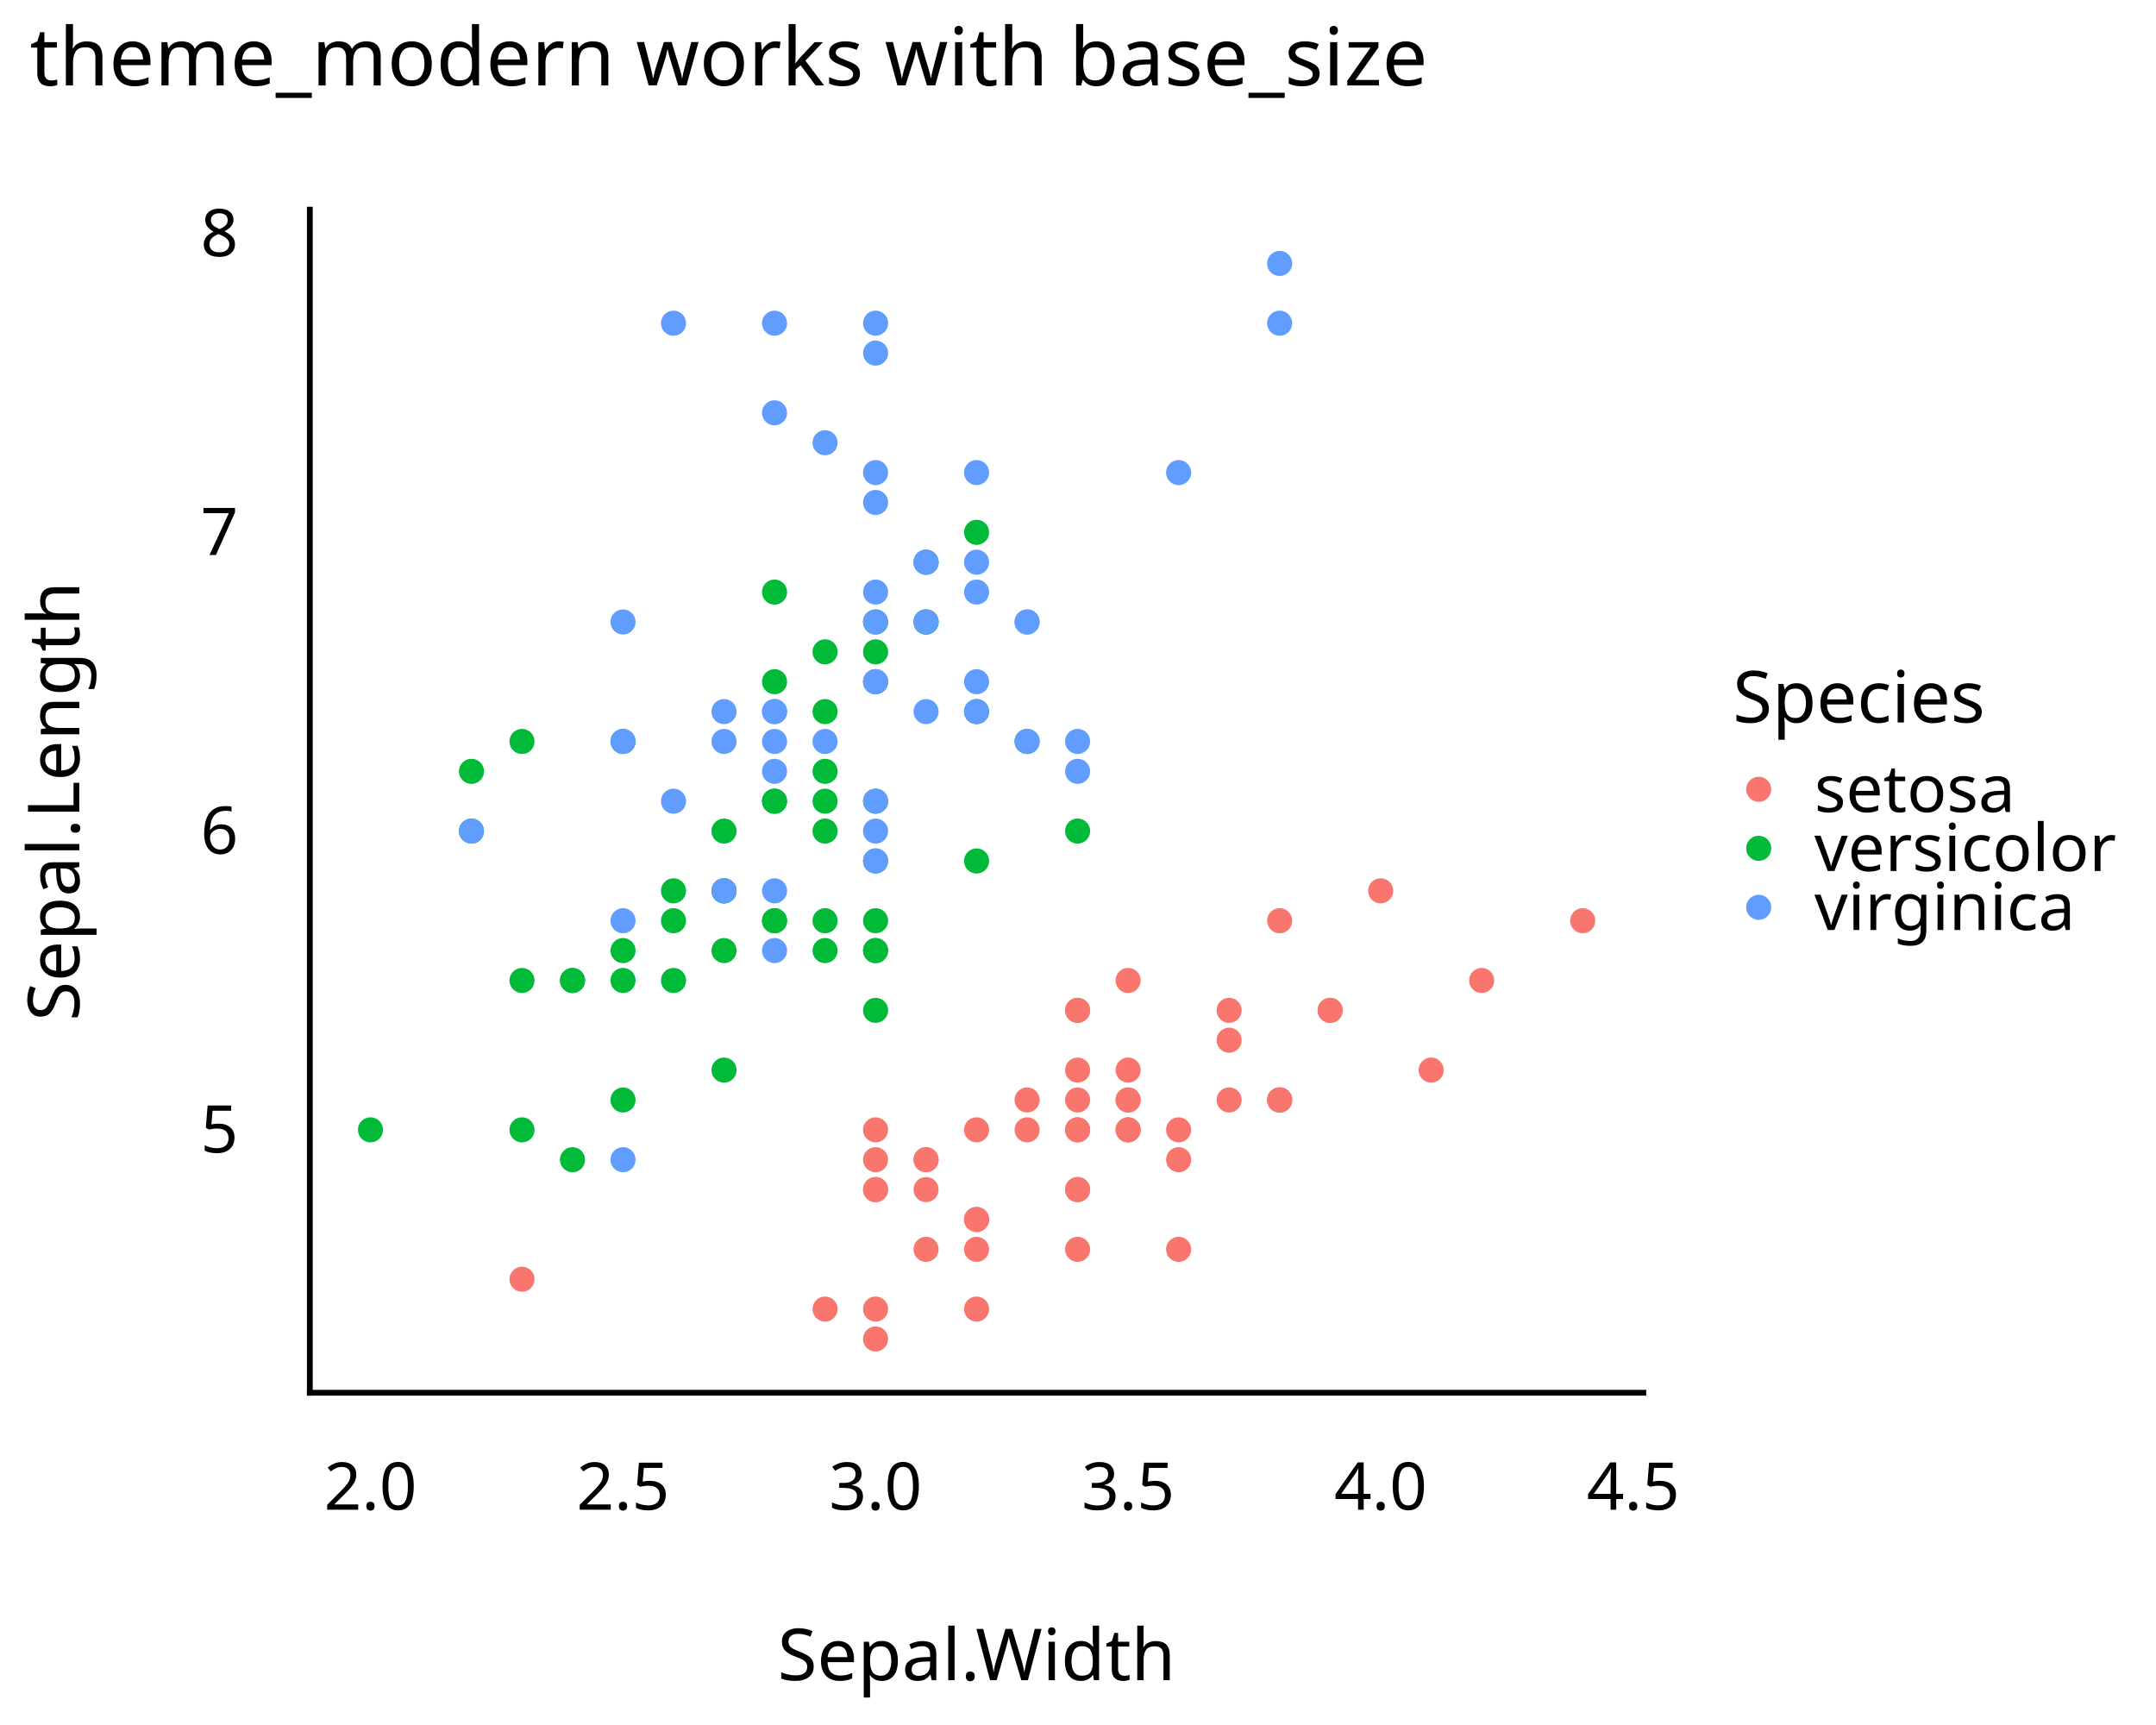
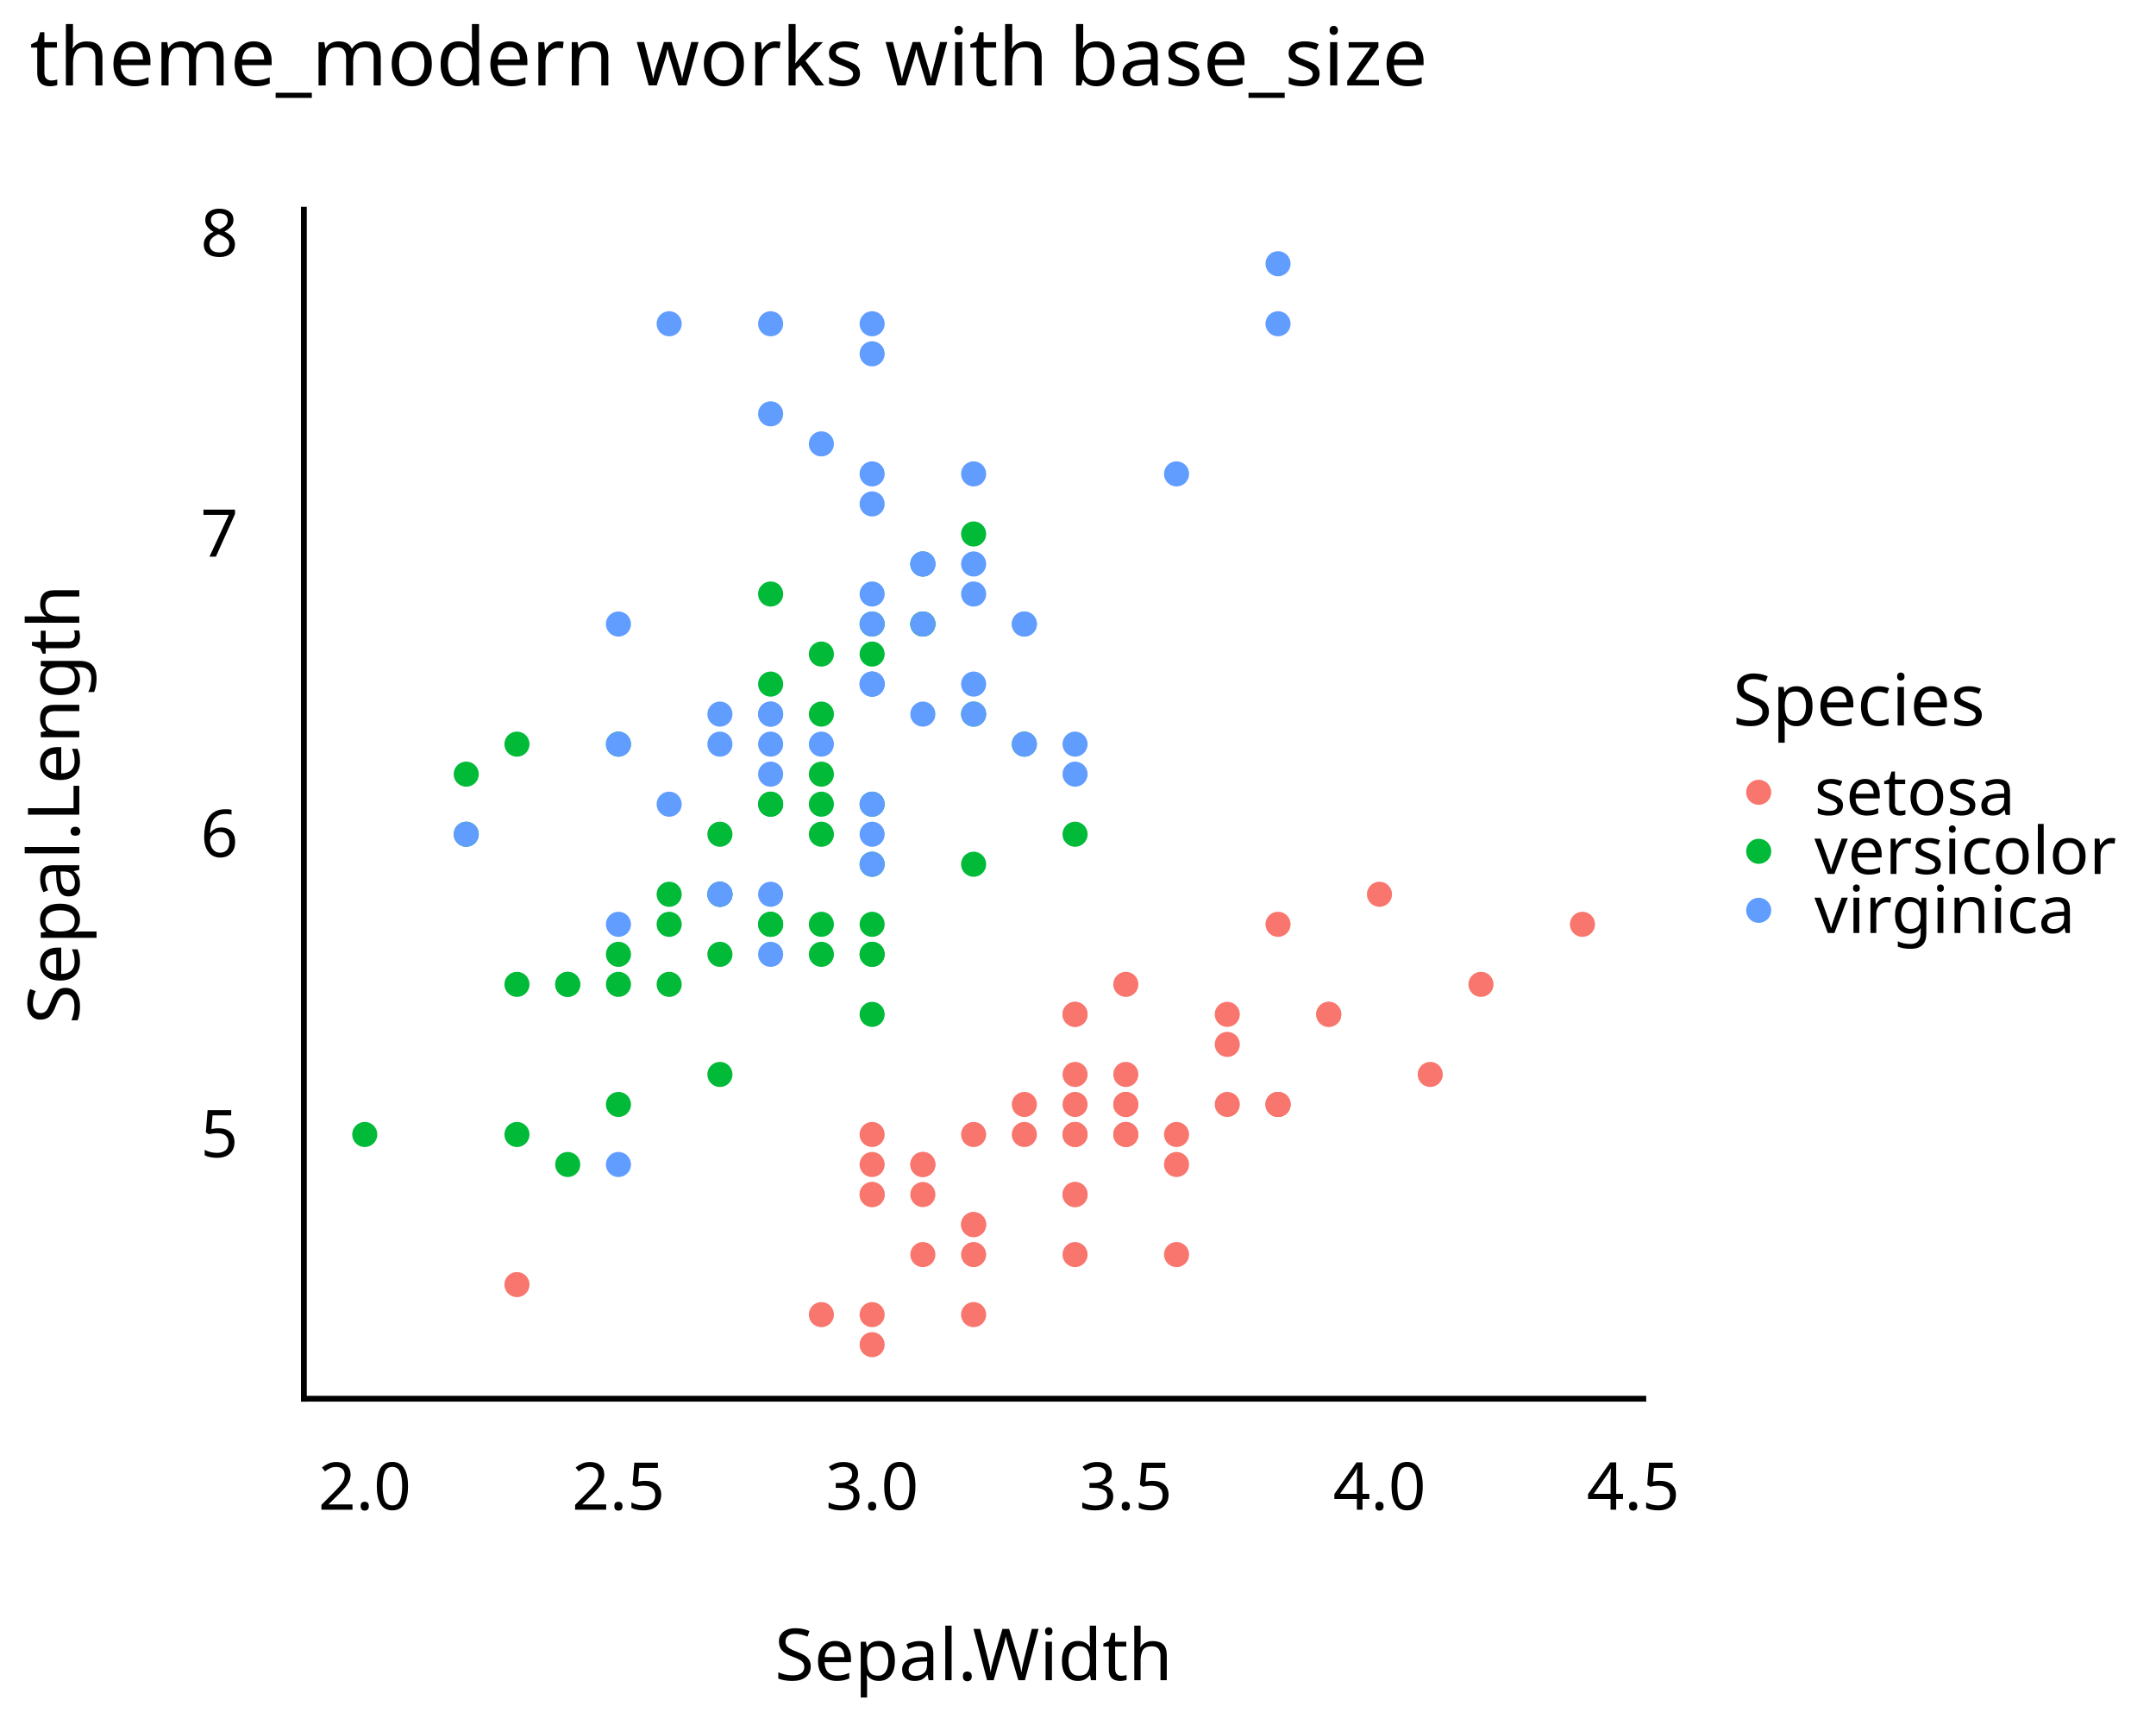
<svg xmlns="http://www.w3.org/2000/svg" class="svglite" data-engine-version="2.0" width="720.00pt" height="576.00pt" viewBox="0 0 720.00 576.00">
  <defs>
    <style type="text/css">
    .svglite line, .svglite polyline, .svglite polygon, .svglite path, .svglite rect, .svglite circle {
      fill: none;
      stroke: #000000;
      stroke-linecap: round;
      stroke-linejoin: round;
      stroke-miterlimit: 10.00;
    }
  </style>
  </defs>
  <rect width="100%" height="100%" style="stroke: none; fill: #FFFFFF;" />
  <defs>
    <clipPath id="cpMC4wMHw3MjAuMDB8MC4wMHw1NzYuMDA=">
      <rect x="0.00" y="0.00" width="720.00" height="576.00" />
    </clipPath>
  </defs>
  <g clip-path="url(#cpMC4wMHw3MjAuMDB8MC4wMHw1NzYuMDA=)">
    <rect x="0.00" y="0.00" width="720.00" height="576.00" style="stroke-width: 1.94; stroke: #FFFFFF; fill: #FFFFFF;" />
  </g>
  <defs>
-     <clipPath id="cpMTAzLjQ3fDU0OC43OXw3MC4wMXw0NjUuMDU=">
-       <rect x="103.47" y="70.01" width="445.31" height="395.04" />
+     <clipPath id="cpMTAxLjQ4fDU0OC43OXw3MC4wMXw0NjcuMDU=">
+       <rect x="101.48" y="70.01" width="447.31" height="397.03" />
    </clipPath>
  </defs>
-   <g clip-path="url(#cpMTAzLjQ3fDU0OC43OXw3MC4wMXw0NjUuMDU=)">
-     <rect x="103.47" y="70.01" width="445.31" height="395.04" style="stroke-width: 1.94; stroke: none; fill: #FFFFFF;" />
-     <circle cx="376.74" cy="367.29" r="3.55" style="stroke-width: 1.29; stroke: #F8766D; fill: #F8766D;" />
-     <circle cx="292.40" cy="387.24" r="3.55" style="stroke-width: 1.29; stroke: #F8766D; fill: #F8766D;" />
-     <circle cx="326.13" cy="407.20" r="3.55" style="stroke-width: 1.29; stroke: #F8766D; fill: #F8766D;" />
-     <circle cx="309.26" cy="417.17" r="3.55" style="stroke-width: 1.29; stroke: #F8766D; fill: #F8766D;" />
-     <circle cx="393.60" cy="377.27" r="3.55" style="stroke-width: 1.29; stroke: #F8766D; fill: #F8766D;" />
-     <circle cx="444.21" cy="337.37" r="3.55" style="stroke-width: 1.29; stroke: #F8766D; fill: #F8766D;" />
-     <circle cx="359.87" cy="417.17" r="3.55" style="stroke-width: 1.29; stroke: #F8766D; fill: #F8766D;" />
-     <circle cx="359.87" cy="377.27" r="3.55" style="stroke-width: 1.29; stroke: #F8766D; fill: #F8766D;" />
-     <circle cx="275.53" cy="437.12" r="3.55" style="stroke-width: 1.29; stroke: #F8766D; fill: #F8766D;" />
-     <circle cx="309.26" cy="387.24" r="3.55" style="stroke-width: 1.29; stroke: #F8766D; fill: #F8766D;" />
-     <circle cx="410.47" cy="337.37" r="3.55" style="stroke-width: 1.29; stroke: #F8766D; fill: #F8766D;" />
-     <circle cx="359.87" cy="397.22" r="3.55" style="stroke-width: 1.29; stroke: #F8766D; fill: #F8766D;" />
-     <circle cx="292.40" cy="397.22" r="3.55" style="stroke-width: 1.29; stroke: #F8766D; fill: #F8766D;" />
-     <circle cx="292.40" cy="447.10" r="3.55" style="stroke-width: 1.29; stroke: #F8766D; fill: #F8766D;" />
-     <circle cx="461.08" cy="297.46" r="3.55" style="stroke-width: 1.29; stroke: #F8766D; fill: #F8766D;" />
-     <circle cx="528.55" cy="307.44" r="3.55" style="stroke-width: 1.29; stroke: #F8766D; fill: #F8766D;" />
-     <circle cx="444.21" cy="337.37" r="3.55" style="stroke-width: 1.29; stroke: #F8766D; fill: #F8766D;" />
-     <circle cx="376.74" cy="367.29" r="3.55" style="stroke-width: 1.29; stroke: #F8766D; fill: #F8766D;" />
-     <circle cx="427.34" cy="307.44" r="3.55" style="stroke-width: 1.29; stroke: #F8766D; fill: #F8766D;" />
-     <circle cx="427.34" cy="367.29" r="3.55" style="stroke-width: 1.29; stroke: #F8766D; fill: #F8766D;" />
-     <circle cx="359.87" cy="337.37" r="3.55" style="stroke-width: 1.29; stroke: #F8766D; fill: #F8766D;" />
-     <circle cx="410.47" cy="367.29" r="3.55" style="stroke-width: 1.29; stroke: #F8766D; fill: #F8766D;" />
-     <circle cx="393.60" cy="417.17" r="3.55" style="stroke-width: 1.29; stroke: #F8766D; fill: #F8766D;" />
-     <circle cx="343.00" cy="367.29" r="3.55" style="stroke-width: 1.29; stroke: #F8766D; fill: #F8766D;" />
-     <circle cx="359.87" cy="397.22" r="3.55" style="stroke-width: 1.29; stroke: #F8766D; fill: #F8766D;" />
-     <circle cx="292.40" cy="377.27" r="3.55" style="stroke-width: 1.29; stroke: #F8766D; fill: #F8766D;" />
-     <circle cx="359.87" cy="377.27" r="3.55" style="stroke-width: 1.29; stroke: #F8766D; fill: #F8766D;" />
-     <circle cx="376.74" cy="357.32" r="3.55" style="stroke-width: 1.29; stroke: #F8766D; fill: #F8766D;" />
-     <circle cx="359.87" cy="357.32" r="3.55" style="stroke-width: 1.29; stroke: #F8766D; fill: #F8766D;" />
-     <circle cx="326.13" cy="407.20" r="3.55" style="stroke-width: 1.29; stroke: #F8766D; fill: #F8766D;" />
-     <circle cx="309.26" cy="397.22" r="3.55" style="stroke-width: 1.29; stroke: #F8766D; fill: #F8766D;" />
-     <circle cx="359.87" cy="337.37" r="3.55" style="stroke-width: 1.29; stroke: #F8766D; fill: #F8766D;" />
-     <circle cx="477.94" cy="357.32" r="3.55" style="stroke-width: 1.29; stroke: #F8766D; fill: #F8766D;" />
-     <circle cx="494.81" cy="327.39" r="3.55" style="stroke-width: 1.29; stroke: #F8766D; fill: #F8766D;" />
-     <circle cx="309.26" cy="387.24" r="3.55" style="stroke-width: 1.29; stroke: #F8766D; fill: #F8766D;" />
-     <circle cx="326.13" cy="377.27" r="3.55" style="stroke-width: 1.29; stroke: #F8766D; fill: #F8766D;" />
-     <circle cx="376.74" cy="327.39" r="3.55" style="stroke-width: 1.29; stroke: #F8766D; fill: #F8766D;" />
-     <circle cx="393.60" cy="387.24" r="3.55" style="stroke-width: 1.29; stroke: #F8766D; fill: #F8766D;" />
-     <circle cx="292.40" cy="437.12" r="3.55" style="stroke-width: 1.29; stroke: #F8766D; fill: #F8766D;" />
-     <circle cx="359.87" cy="367.29" r="3.55" style="stroke-width: 1.29; stroke: #F8766D; fill: #F8766D;" />
-     <circle cx="376.74" cy="377.27" r="3.55" style="stroke-width: 1.29; stroke: #F8766D; fill: #F8766D;" />
-     <circle cx="174.32" cy="427.15" r="3.55" style="stroke-width: 1.29; stroke: #F8766D; fill: #F8766D;" />
-     <circle cx="326.13" cy="437.12" r="3.55" style="stroke-width: 1.29; stroke: #F8766D; fill: #F8766D;" />
-     <circle cx="376.74" cy="377.27" r="3.55" style="stroke-width: 1.29; stroke: #F8766D; fill: #F8766D;" />
-     <circle cx="427.34" cy="367.29" r="3.55" style="stroke-width: 1.29; stroke: #F8766D; fill: #F8766D;" />
-     <circle cx="292.40" cy="397.22" r="3.55" style="stroke-width: 1.29; stroke: #F8766D; fill: #F8766D;" />
-     <circle cx="427.34" cy="367.29" r="3.55" style="stroke-width: 1.29; stroke: #F8766D; fill: #F8766D;" />
-     <circle cx="326.13" cy="417.17" r="3.55" style="stroke-width: 1.29; stroke: #F8766D; fill: #F8766D;" />
-     <circle cx="410.47" cy="347.34" r="3.55" style="stroke-width: 1.29; stroke: #F8766D; fill: #F8766D;" />
-     <circle cx="343.00" cy="377.27" r="3.55" style="stroke-width: 1.29; stroke: #F8766D; fill: #F8766D;" />
-     <circle cx="326.13" cy="177.75" r="3.55" style="stroke-width: 1.29; stroke: #00BA38; fill: #00BA38;" />
-     <circle cx="326.13" cy="237.61" r="3.55" style="stroke-width: 1.29; stroke: #00BA38; fill: #00BA38;" />
-     <circle cx="309.26" cy="187.73" r="3.55" style="stroke-width: 1.29; stroke: #00BA38; fill: #00BA38;" />
-     <circle cx="174.32" cy="327.39" r="3.55" style="stroke-width: 1.29; stroke: #00BA38; fill: #00BA38;" />
-     <circle cx="258.66" cy="227.63" r="3.55" style="stroke-width: 1.29; stroke: #00BA38; fill: #00BA38;" />
-     <circle cx="258.66" cy="307.44" r="3.55" style="stroke-width: 1.29; stroke: #00BA38; fill: #00BA38;" />
-     <circle cx="343.00" cy="247.58" r="3.55" style="stroke-width: 1.29; stroke: #00BA38; fill: #00BA38;" />
-     <circle cx="191.19" cy="387.24" r="3.55" style="stroke-width: 1.29; stroke: #00BA38; fill: #00BA38;" />
-     <circle cx="275.53" cy="217.66" r="3.55" style="stroke-width: 1.29; stroke: #00BA38; fill: #00BA38;" />
-     <circle cx="241.79" cy="357.32" r="3.55" style="stroke-width: 1.29; stroke: #00BA38; fill: #00BA38;" />
-     <circle cx="123.72" cy="377.27" r="3.55" style="stroke-width: 1.29; stroke: #00BA38; fill: #00BA38;" />
-     <circle cx="292.40" cy="287.49" r="3.55" style="stroke-width: 1.29; stroke: #00BA38; fill: #00BA38;" />
-     <circle cx="157.45" cy="277.51" r="3.55" style="stroke-width: 1.29; stroke: #00BA38; fill: #00BA38;" />
-     <circle cx="275.53" cy="267.53" r="3.55" style="stroke-width: 1.29; stroke: #00BA38; fill: #00BA38;" />
-     <circle cx="275.53" cy="317.41" r="3.55" style="stroke-width: 1.29; stroke: #00BA38; fill: #00BA38;" />
-     <circle cx="309.26" cy="207.68" r="3.55" style="stroke-width: 1.29; stroke: #00BA38; fill: #00BA38;" />
-     <circle cx="292.40" cy="317.41" r="3.55" style="stroke-width: 1.29; stroke: #00BA38; fill: #00BA38;" />
-     <circle cx="241.79" cy="297.46" r="3.55" style="stroke-width: 1.29; stroke: #00BA38; fill: #00BA38;" />
-     <circle cx="157.45" cy="257.56" r="3.55" style="stroke-width: 1.29; stroke: #00BA38; fill: #00BA38;" />
-     <circle cx="208.06" cy="317.41" r="3.55" style="stroke-width: 1.29; stroke: #00BA38; fill: #00BA38;" />
-     <circle cx="326.13" cy="287.49" r="3.55" style="stroke-width: 1.29; stroke: #00BA38; fill: #00BA38;" />
-     <circle cx="258.66" cy="267.53" r="3.55" style="stroke-width: 1.29; stroke: #00BA38; fill: #00BA38;" />
-     <circle cx="208.06" cy="247.58" r="3.55" style="stroke-width: 1.29; stroke: #00BA38; fill: #00BA38;" />
-     <circle cx="258.66" cy="267.53" r="3.55" style="stroke-width: 1.29; stroke: #00BA38; fill: #00BA38;" />
-     <circle cx="275.53" cy="237.61" r="3.55" style="stroke-width: 1.29; stroke: #00BA38; fill: #00BA38;" />
-     <circle cx="292.40" cy="217.66" r="3.55" style="stroke-width: 1.29; stroke: #00BA38; fill: #00BA38;" />
-     <circle cx="258.66" cy="197.70" r="3.55" style="stroke-width: 1.29; stroke: #00BA38; fill: #00BA38;" />
-     <circle cx="292.40" cy="207.68" r="3.55" style="stroke-width: 1.29; stroke: #00BA38; fill: #00BA38;" />
-     <circle cx="275.53" cy="277.51" r="3.55" style="stroke-width: 1.29; stroke: #00BA38; fill: #00BA38;" />
-     <circle cx="224.92" cy="307.44" r="3.55" style="stroke-width: 1.29; stroke: #00BA38; fill: #00BA38;" />
-     <circle cx="191.19" cy="327.39" r="3.55" style="stroke-width: 1.29; stroke: #00BA38; fill: #00BA38;" />
-     <circle cx="191.19" cy="327.39" r="3.55" style="stroke-width: 1.29; stroke: #00BA38; fill: #00BA38;" />
-     <circle cx="241.79" cy="297.46" r="3.55" style="stroke-width: 1.29; stroke: #00BA38; fill: #00BA38;" />
-     <circle cx="241.79" cy="277.51" r="3.55" style="stroke-width: 1.29; stroke: #00BA38; fill: #00BA38;" />
-     <circle cx="292.40" cy="337.37" r="3.55" style="stroke-width: 1.29; stroke: #00BA38; fill: #00BA38;" />
-     <circle cx="359.87" cy="277.51" r="3.55" style="stroke-width: 1.29; stroke: #00BA38; fill: #00BA38;" />
-     <circle cx="309.26" cy="207.68" r="3.55" style="stroke-width: 1.29; stroke: #00BA38; fill: #00BA38;" />
-     <circle cx="174.32" cy="247.58" r="3.55" style="stroke-width: 1.29; stroke: #00BA38; fill: #00BA38;" />
-     <circle cx="292.40" cy="317.41" r="3.55" style="stroke-width: 1.29; stroke: #00BA38; fill: #00BA38;" />
-     <circle cx="208.06" cy="327.39" r="3.55" style="stroke-width: 1.29; stroke: #00BA38; fill: #00BA38;" />
-     <circle cx="224.92" cy="327.39" r="3.55" style="stroke-width: 1.29; stroke: #00BA38; fill: #00BA38;" />
-     <circle cx="292.40" cy="267.53" r="3.55" style="stroke-width: 1.29; stroke: #00BA38; fill: #00BA38;" />
-     <circle cx="224.92" cy="297.46" r="3.55" style="stroke-width: 1.29; stroke: #00BA38; fill: #00BA38;" />
-     <circle cx="174.32" cy="377.27" r="3.55" style="stroke-width: 1.29; stroke: #00BA38; fill: #00BA38;" />
-     <circle cx="241.79" cy="317.41" r="3.55" style="stroke-width: 1.29; stroke: #00BA38; fill: #00BA38;" />
-     <circle cx="292.40" cy="307.44" r="3.55" style="stroke-width: 1.29; stroke: #00BA38; fill: #00BA38;" />
-     <circle cx="275.53" cy="307.44" r="3.55" style="stroke-width: 1.29; stroke: #00BA38; fill: #00BA38;" />
-     <circle cx="275.53" cy="257.56" r="3.55" style="stroke-width: 1.29; stroke: #00BA38; fill: #00BA38;" />
-     <circle cx="208.06" cy="367.29" r="3.55" style="stroke-width: 1.29; stroke: #00BA38; fill: #00BA38;" />
-     <circle cx="258.66" cy="307.44" r="3.55" style="stroke-width: 1.29; stroke: #00BA38; fill: #00BA38;" />
-     <circle cx="343.00" cy="247.58" r="3.55" style="stroke-width: 1.29; stroke: #619CFF; fill: #619CFF;" />
-     <circle cx="241.79" cy="297.46" r="3.55" style="stroke-width: 1.29; stroke: #619CFF; fill: #619CFF;" />
-     <circle cx="292.40" cy="167.78" r="3.55" style="stroke-width: 1.29; stroke: #619CFF; fill: #619CFF;" />
-     <circle cx="275.53" cy="247.58" r="3.55" style="stroke-width: 1.29; stroke: #619CFF; fill: #619CFF;" />
-     <circle cx="292.40" cy="227.63" r="3.55" style="stroke-width: 1.29; stroke: #619CFF; fill: #619CFF;" />
-     <circle cx="292.40" cy="117.90" r="3.55" style="stroke-width: 1.29; stroke: #619CFF; fill: #619CFF;" />
-     <circle cx="208.06" cy="387.24" r="3.55" style="stroke-width: 1.29; stroke: #619CFF; fill: #619CFF;" />
-     <circle cx="275.53" cy="147.83" r="3.55" style="stroke-width: 1.29; stroke: #619CFF; fill: #619CFF;" />
-     <circle cx="208.06" cy="207.68" r="3.55" style="stroke-width: 1.29; stroke: #619CFF; fill: #619CFF;" />
-     <circle cx="393.60" cy="157.80" r="3.55" style="stroke-width: 1.29; stroke: #619CFF; fill: #619CFF;" />
-     <circle cx="326.13" cy="227.63" r="3.55" style="stroke-width: 1.29; stroke: #619CFF; fill: #619CFF;" />
-     <circle cx="241.79" cy="237.61" r="3.55" style="stroke-width: 1.29; stroke: #619CFF; fill: #619CFF;" />
-     <circle cx="292.40" cy="197.70" r="3.55" style="stroke-width: 1.29; stroke: #619CFF; fill: #619CFF;" />
-     <circle cx="208.06" cy="307.44" r="3.55" style="stroke-width: 1.29; stroke: #619CFF; fill: #619CFF;" />
-     <circle cx="258.66" cy="297.46" r="3.55" style="stroke-width: 1.29; stroke: #619CFF; fill: #619CFF;" />
-     <circle cx="326.13" cy="237.61" r="3.55" style="stroke-width: 1.29; stroke: #619CFF; fill: #619CFF;" />
-     <circle cx="292.40" cy="227.63" r="3.55" style="stroke-width: 1.29; stroke: #619CFF; fill: #619CFF;" />
-     <circle cx="427.34" cy="107.92" r="3.55" style="stroke-width: 1.29; stroke: #619CFF; fill: #619CFF;" />
-     <circle cx="224.92" cy="107.92" r="3.55" style="stroke-width: 1.29; stroke: #619CFF; fill: #619CFF;" />
-     <circle cx="157.45" cy="277.51" r="3.55" style="stroke-width: 1.29; stroke: #619CFF; fill: #619CFF;" />
-     <circle cx="326.13" cy="187.73" r="3.55" style="stroke-width: 1.29; stroke: #619CFF; fill: #619CFF;" />
-     <circle cx="258.66" cy="317.41" r="3.55" style="stroke-width: 1.29; stroke: #619CFF; fill: #619CFF;" />
-     <circle cx="258.66" cy="107.92" r="3.55" style="stroke-width: 1.29; stroke: #619CFF; fill: #619CFF;" />
-     <circle cx="241.79" cy="247.58" r="3.55" style="stroke-width: 1.29; stroke: #619CFF; fill: #619CFF;" />
-     <circle cx="343.00" cy="207.68" r="3.55" style="stroke-width: 1.29; stroke: #619CFF; fill: #619CFF;" />
-     <circle cx="326.13" cy="157.80" r="3.55" style="stroke-width: 1.29; stroke: #619CFF; fill: #619CFF;" />
-     <circle cx="258.66" cy="257.56" r="3.55" style="stroke-width: 1.29; stroke: #619CFF; fill: #619CFF;" />
-     <circle cx="292.40" cy="267.53" r="3.55" style="stroke-width: 1.29; stroke: #619CFF; fill: #619CFF;" />
-     <circle cx="258.66" cy="237.61" r="3.55" style="stroke-width: 1.29; stroke: #619CFF; fill: #619CFF;" />
-     <circle cx="292.40" cy="157.80" r="3.55" style="stroke-width: 1.29; stroke: #619CFF; fill: #619CFF;" />
-     <circle cx="258.66" cy="137.85" r="3.55" style="stroke-width: 1.29; stroke: #619CFF; fill: #619CFF;" />
-     <circle cx="427.34" cy="87.97" r="3.55" style="stroke-width: 1.29; stroke: #619CFF; fill: #619CFF;" />
-     <circle cx="258.66" cy="237.61" r="3.55" style="stroke-width: 1.29; stroke: #619CFF; fill: #619CFF;" />
-     <circle cx="258.66" cy="247.58" r="3.55" style="stroke-width: 1.29; stroke: #619CFF; fill: #619CFF;" />
-     <circle cx="224.92" cy="267.53" r="3.55" style="stroke-width: 1.29; stroke: #619CFF; fill: #619CFF;" />
-     <circle cx="292.40" cy="107.92" r="3.55" style="stroke-width: 1.29; stroke: #619CFF; fill: #619CFF;" />
-     <circle cx="359.87" cy="247.58" r="3.55" style="stroke-width: 1.29; stroke: #619CFF; fill: #619CFF;" />
-     <circle cx="309.26" cy="237.61" r="3.55" style="stroke-width: 1.29; stroke: #619CFF; fill: #619CFF;" />
-     <circle cx="292.40" cy="277.51" r="3.55" style="stroke-width: 1.29; stroke: #619CFF; fill: #619CFF;" />
-     <circle cx="309.26" cy="187.73" r="3.55" style="stroke-width: 1.29; stroke: #619CFF; fill: #619CFF;" />
-     <circle cx="309.26" cy="207.68" r="3.55" style="stroke-width: 1.29; stroke: #619CFF; fill: #619CFF;" />
-     <circle cx="309.26" cy="187.73" r="3.55" style="stroke-width: 1.29; stroke: #619CFF; fill: #619CFF;" />
-     <circle cx="241.79" cy="297.46" r="3.55" style="stroke-width: 1.29; stroke: #619CFF; fill: #619CFF;" />
-     <circle cx="326.13" cy="197.70" r="3.55" style="stroke-width: 1.29; stroke: #619CFF; fill: #619CFF;" />
-     <circle cx="343.00" cy="207.68" r="3.55" style="stroke-width: 1.29; stroke: #619CFF; fill: #619CFF;" />
-     <circle cx="292.40" cy="207.68" r="3.55" style="stroke-width: 1.29; stroke: #619CFF; fill: #619CFF;" />
-     <circle cx="208.06" cy="247.58" r="3.55" style="stroke-width: 1.29; stroke: #619CFF; fill: #619CFF;" />
-     <circle cx="292.40" cy="227.63" r="3.55" style="stroke-width: 1.29; stroke: #619CFF; fill: #619CFF;" />
-     <circle cx="359.87" cy="257.56" r="3.55" style="stroke-width: 1.29; stroke: #619CFF; fill: #619CFF;" />
-     <circle cx="292.40" cy="287.49" r="3.55" style="stroke-width: 1.29; stroke: #619CFF; fill: #619CFF;" />
+   <g clip-path="url(#cpMTAxLjQ4fDU0OC43OXw3MC4wMXw0NjcuMDU=)">
+     <rect x="101.48" y="70.01" width="447.31" height="397.03" style="stroke-width: 1.94; stroke: none; fill: #FFFFFF;" />
+     <circle cx="375.97" cy="368.79" r="3.55" style="stroke-width: 1.29; stroke: #F8766D; fill: #F8766D;" />
+     <circle cx="291.25" cy="388.84" r="3.55" style="stroke-width: 1.29; stroke: #F8766D; fill: #F8766D;" />
+     <circle cx="325.14" cy="408.90" r="3.55" style="stroke-width: 1.29; stroke: #F8766D; fill: #F8766D;" />
+     <circle cx="308.19" cy="418.92" r="3.55" style="stroke-width: 1.29; stroke: #F8766D; fill: #F8766D;" />
+     <circle cx="392.91" cy="378.82" r="3.55" style="stroke-width: 1.29; stroke: #F8766D; fill: #F8766D;" />
+     <circle cx="443.74" cy="338.71" r="3.55" style="stroke-width: 1.29; stroke: #F8766D; fill: #F8766D;" />
+     <circle cx="359.02" cy="418.92" r="3.55" style="stroke-width: 1.29; stroke: #F8766D; fill: #F8766D;" />
+     <circle cx="359.02" cy="378.82" r="3.55" style="stroke-width: 1.29; stroke: #F8766D; fill: #F8766D;" />
+     <circle cx="274.30" cy="438.97" r="3.55" style="stroke-width: 1.29; stroke: #F8766D; fill: #F8766D;" />
+     <circle cx="308.19" cy="388.84" r="3.55" style="stroke-width: 1.29; stroke: #F8766D; fill: #F8766D;" />
+     <circle cx="409.85" cy="338.71" r="3.55" style="stroke-width: 1.29; stroke: #F8766D; fill: #F8766D;" />
+     <circle cx="359.02" cy="398.87" r="3.55" style="stroke-width: 1.29; stroke: #F8766D; fill: #F8766D;" />
+     <circle cx="291.25" cy="398.87" r="3.55" style="stroke-width: 1.29; stroke: #F8766D; fill: #F8766D;" />
+     <circle cx="291.25" cy="449.00" r="3.55" style="stroke-width: 1.29; stroke: #F8766D; fill: #F8766D;" />
+     <circle cx="460.68" cy="298.61" r="3.55" style="stroke-width: 1.29; stroke: #F8766D; fill: #F8766D;" />
+     <circle cx="528.46" cy="308.64" r="3.55" style="stroke-width: 1.29; stroke: #F8766D; fill: #F8766D;" />
+     <circle cx="443.74" cy="338.71" r="3.55" style="stroke-width: 1.29; stroke: #F8766D; fill: #F8766D;" />
+     <circle cx="375.97" cy="368.79" r="3.55" style="stroke-width: 1.29; stroke: #F8766D; fill: #F8766D;" />
+     <circle cx="426.80" cy="308.64" r="3.55" style="stroke-width: 1.29; stroke: #F8766D; fill: #F8766D;" />
+     <circle cx="426.80" cy="368.79" r="3.55" style="stroke-width: 1.29; stroke: #F8766D; fill: #F8766D;" />
+     <circle cx="359.02" cy="338.71" r="3.55" style="stroke-width: 1.29; stroke: #F8766D; fill: #F8766D;" />
+     <circle cx="409.85" cy="368.79" r="3.55" style="stroke-width: 1.29; stroke: #F8766D; fill: #F8766D;" />
+     <circle cx="392.91" cy="418.92" r="3.55" style="stroke-width: 1.29; stroke: #F8766D; fill: #F8766D;" />
+     <circle cx="342.08" cy="368.79" r="3.55" style="stroke-width: 1.29; stroke: #F8766D; fill: #F8766D;" />
+     <circle cx="359.02" cy="398.87" r="3.55" style="stroke-width: 1.29; stroke: #F8766D; fill: #F8766D;" />
+     <circle cx="291.25" cy="378.82" r="3.55" style="stroke-width: 1.29; stroke: #F8766D; fill: #F8766D;" />
+     <circle cx="359.02" cy="378.82" r="3.55" style="stroke-width: 1.29; stroke: #F8766D; fill: #F8766D;" />
+     <circle cx="375.97" cy="358.77" r="3.55" style="stroke-width: 1.29; stroke: #F8766D; fill: #F8766D;" />
+     <circle cx="359.02" cy="358.77" r="3.55" style="stroke-width: 1.29; stroke: #F8766D; fill: #F8766D;" />
+     <circle cx="325.14" cy="408.90" r="3.55" style="stroke-width: 1.29; stroke: #F8766D; fill: #F8766D;" />
+     <circle cx="308.19" cy="398.87" r="3.55" style="stroke-width: 1.29; stroke: #F8766D; fill: #F8766D;" />
+     <circle cx="359.02" cy="338.71" r="3.55" style="stroke-width: 1.29; stroke: #F8766D; fill: #F8766D;" />
+     <circle cx="477.63" cy="358.77" r="3.55" style="stroke-width: 1.29; stroke: #F8766D; fill: #F8766D;" />
+     <circle cx="494.57" cy="328.69" r="3.55" style="stroke-width: 1.29; stroke: #F8766D; fill: #F8766D;" />
+     <circle cx="308.19" cy="388.84" r="3.55" style="stroke-width: 1.29; stroke: #F8766D; fill: #F8766D;" />
+     <circle cx="325.14" cy="378.82" r="3.55" style="stroke-width: 1.29; stroke: #F8766D; fill: #F8766D;" />
+     <circle cx="375.97" cy="328.69" r="3.55" style="stroke-width: 1.29; stroke: #F8766D; fill: #F8766D;" />
+     <circle cx="392.91" cy="388.84" r="3.55" style="stroke-width: 1.29; stroke: #F8766D; fill: #F8766D;" />
+     <circle cx="291.25" cy="438.97" r="3.55" style="stroke-width: 1.29; stroke: #F8766D; fill: #F8766D;" />
+     <circle cx="359.02" cy="368.79" r="3.55" style="stroke-width: 1.29; stroke: #F8766D; fill: #F8766D;" />
+     <circle cx="375.97" cy="378.82" r="3.55" style="stroke-width: 1.29; stroke: #F8766D; fill: #F8766D;" />
+     <circle cx="172.64" cy="428.95" r="3.55" style="stroke-width: 1.29; stroke: #F8766D; fill: #F8766D;" />
+     <circle cx="325.14" cy="438.97" r="3.55" style="stroke-width: 1.29; stroke: #F8766D; fill: #F8766D;" />
+     <circle cx="375.97" cy="378.82" r="3.55" style="stroke-width: 1.29; stroke: #F8766D; fill: #F8766D;" />
+     <circle cx="426.80" cy="368.79" r="3.55" style="stroke-width: 1.29; stroke: #F8766D; fill: #F8766D;" />
+     <circle cx="291.25" cy="398.87" r="3.55" style="stroke-width: 1.29; stroke: #F8766D; fill: #F8766D;" />
+     <circle cx="426.80" cy="368.79" r="3.55" style="stroke-width: 1.29; stroke: #F8766D; fill: #F8766D;" />
+     <circle cx="325.14" cy="418.92" r="3.55" style="stroke-width: 1.29; stroke: #F8766D; fill: #F8766D;" />
+     <circle cx="409.85" cy="348.74" r="3.55" style="stroke-width: 1.29; stroke: #F8766D; fill: #F8766D;" />
+     <circle cx="342.08" cy="378.82" r="3.55" style="stroke-width: 1.29; stroke: #F8766D; fill: #F8766D;" />
+     <circle cx="325.14" cy="178.30" r="3.55" style="stroke-width: 1.29; stroke: #00BA38; fill: #00BA38;" />
+     <circle cx="325.14" cy="238.45" r="3.55" style="stroke-width: 1.29; stroke: #00BA38; fill: #00BA38;" />
+     <circle cx="308.19" cy="188.32" r="3.55" style="stroke-width: 1.29; stroke: #00BA38; fill: #00BA38;" />
+     <circle cx="172.64" cy="328.69" r="3.55" style="stroke-width: 1.29; stroke: #00BA38; fill: #00BA38;" />
+     <circle cx="257.36" cy="228.43" r="3.55" style="stroke-width: 1.29; stroke: #00BA38; fill: #00BA38;" />
+     <circle cx="257.36" cy="308.64" r="3.55" style="stroke-width: 1.29; stroke: #00BA38; fill: #00BA38;" />
+     <circle cx="342.08" cy="248.48" r="3.55" style="stroke-width: 1.29; stroke: #00BA38; fill: #00BA38;" />
+     <circle cx="189.59" cy="388.84" r="3.55" style="stroke-width: 1.29; stroke: #00BA38; fill: #00BA38;" />
+     <circle cx="274.30" cy="218.40" r="3.55" style="stroke-width: 1.29; stroke: #00BA38; fill: #00BA38;" />
+     <circle cx="240.42" cy="358.77" r="3.55" style="stroke-width: 1.29; stroke: #00BA38; fill: #00BA38;" />
+     <circle cx="121.81" cy="378.82" r="3.55" style="stroke-width: 1.29; stroke: #00BA38; fill: #00BA38;" />
+     <circle cx="291.25" cy="288.58" r="3.55" style="stroke-width: 1.29; stroke: #00BA38; fill: #00BA38;" />
+     <circle cx="155.70" cy="278.56" r="3.55" style="stroke-width: 1.29; stroke: #00BA38; fill: #00BA38;" />
+     <circle cx="274.30" cy="268.53" r="3.55" style="stroke-width: 1.29; stroke: #00BA38; fill: #00BA38;" />
+     <circle cx="274.30" cy="318.66" r="3.55" style="stroke-width: 1.29; stroke: #00BA38; fill: #00BA38;" />
+     <circle cx="308.19" cy="208.37" r="3.55" style="stroke-width: 1.29; stroke: #00BA38; fill: #00BA38;" />
+     <circle cx="291.25" cy="318.66" r="3.55" style="stroke-width: 1.29; stroke: #00BA38; fill: #00BA38;" />
+     <circle cx="240.42" cy="298.61" r="3.55" style="stroke-width: 1.29; stroke: #00BA38; fill: #00BA38;" />
+     <circle cx="155.70" cy="258.50" r="3.55" style="stroke-width: 1.29; stroke: #00BA38; fill: #00BA38;" />
+     <circle cx="206.53" cy="318.66" r="3.55" style="stroke-width: 1.29; stroke: #00BA38; fill: #00BA38;" />
+     <circle cx="325.14" cy="288.58" r="3.55" style="stroke-width: 1.29; stroke: #00BA38; fill: #00BA38;" />
+     <circle cx="257.36" cy="268.53" r="3.55" style="stroke-width: 1.29; stroke: #00BA38; fill: #00BA38;" />
+     <circle cx="206.53" cy="248.48" r="3.55" style="stroke-width: 1.29; stroke: #00BA38; fill: #00BA38;" />
+     <circle cx="257.36" cy="268.53" r="3.55" style="stroke-width: 1.29; stroke: #00BA38; fill: #00BA38;" />
+     <circle cx="274.30" cy="238.45" r="3.55" style="stroke-width: 1.29; stroke: #00BA38; fill: #00BA38;" />
+     <circle cx="291.25" cy="218.40" r="3.55" style="stroke-width: 1.29; stroke: #00BA38; fill: #00BA38;" />
+     <circle cx="257.36" cy="198.35" r="3.55" style="stroke-width: 1.29; stroke: #00BA38; fill: #00BA38;" />
+     <circle cx="291.25" cy="208.37" r="3.55" style="stroke-width: 1.29; stroke: #00BA38; fill: #00BA38;" />
+     <circle cx="274.30" cy="278.56" r="3.55" style="stroke-width: 1.29; stroke: #00BA38; fill: #00BA38;" />
+     <circle cx="223.47" cy="308.64" r="3.55" style="stroke-width: 1.29; stroke: #00BA38; fill: #00BA38;" />
+     <circle cx="189.59" cy="328.69" r="3.55" style="stroke-width: 1.29; stroke: #00BA38; fill: #00BA38;" />
+     <circle cx="189.59" cy="328.69" r="3.55" style="stroke-width: 1.29; stroke: #00BA38; fill: #00BA38;" />
+     <circle cx="240.42" cy="298.61" r="3.55" style="stroke-width: 1.29; stroke: #00BA38; fill: #00BA38;" />
+     <circle cx="240.42" cy="278.56" r="3.55" style="stroke-width: 1.29; stroke: #00BA38; fill: #00BA38;" />
+     <circle cx="291.25" cy="338.71" r="3.55" style="stroke-width: 1.29; stroke: #00BA38; fill: #00BA38;" />
+     <circle cx="359.02" cy="278.56" r="3.55" style="stroke-width: 1.29; stroke: #00BA38; fill: #00BA38;" />
+     <circle cx="308.19" cy="208.37" r="3.55" style="stroke-width: 1.29; stroke: #00BA38; fill: #00BA38;" />
+     <circle cx="172.64" cy="248.48" r="3.55" style="stroke-width: 1.29; stroke: #00BA38; fill: #00BA38;" />
+     <circle cx="291.25" cy="318.66" r="3.55" style="stroke-width: 1.29; stroke: #00BA38; fill: #00BA38;" />
+     <circle cx="206.53" cy="328.69" r="3.55" style="stroke-width: 1.29; stroke: #00BA38; fill: #00BA38;" />
+     <circle cx="223.47" cy="328.69" r="3.55" style="stroke-width: 1.29; stroke: #00BA38; fill: #00BA38;" />
+     <circle cx="291.25" cy="268.53" r="3.55" style="stroke-width: 1.29; stroke: #00BA38; fill: #00BA38;" />
+     <circle cx="223.47" cy="298.61" r="3.55" style="stroke-width: 1.29; stroke: #00BA38; fill: #00BA38;" />
+     <circle cx="172.64" cy="378.82" r="3.55" style="stroke-width: 1.29; stroke: #00BA38; fill: #00BA38;" />
+     <circle cx="240.42" cy="318.66" r="3.55" style="stroke-width: 1.29; stroke: #00BA38; fill: #00BA38;" />
+     <circle cx="291.25" cy="308.64" r="3.55" style="stroke-width: 1.29; stroke: #00BA38; fill: #00BA38;" />
+     <circle cx="274.30" cy="308.64" r="3.55" style="stroke-width: 1.29; stroke: #00BA38; fill: #00BA38;" />
+     <circle cx="274.30" cy="258.50" r="3.55" style="stroke-width: 1.29; stroke: #00BA38; fill: #00BA38;" />
+     <circle cx="206.53" cy="368.79" r="3.55" style="stroke-width: 1.29; stroke: #00BA38; fill: #00BA38;" />
+     <circle cx="257.36" cy="308.64" r="3.55" style="stroke-width: 1.29; stroke: #00BA38; fill: #00BA38;" />
+     <circle cx="342.08" cy="248.48" r="3.55" style="stroke-width: 1.29; stroke: #619CFF; fill: #619CFF;" />
+     <circle cx="240.42" cy="298.61" r="3.55" style="stroke-width: 1.29; stroke: #619CFF; fill: #619CFF;" />
+     <circle cx="291.25" cy="168.27" r="3.55" style="stroke-width: 1.29; stroke: #619CFF; fill: #619CFF;" />
+     <circle cx="274.30" cy="248.48" r="3.55" style="stroke-width: 1.29; stroke: #619CFF; fill: #619CFF;" />
+     <circle cx="291.25" cy="228.43" r="3.55" style="stroke-width: 1.29; stroke: #619CFF; fill: #619CFF;" />
+     <circle cx="291.25" cy="118.14" r="3.55" style="stroke-width: 1.29; stroke: #619CFF; fill: #619CFF;" />
+     <circle cx="206.53" cy="388.84" r="3.55" style="stroke-width: 1.29; stroke: #619CFF; fill: #619CFF;" />
+     <circle cx="274.30" cy="148.22" r="3.55" style="stroke-width: 1.29; stroke: #619CFF; fill: #619CFF;" />
+     <circle cx="206.53" cy="208.37" r="3.55" style="stroke-width: 1.29; stroke: #619CFF; fill: #619CFF;" />
+     <circle cx="392.91" cy="158.24" r="3.55" style="stroke-width: 1.29; stroke: #619CFF; fill: #619CFF;" />
+     <circle cx="325.14" cy="228.43" r="3.55" style="stroke-width: 1.29; stroke: #619CFF; fill: #619CFF;" />
+     <circle cx="240.42" cy="238.45" r="3.55" style="stroke-width: 1.29; stroke: #619CFF; fill: #619CFF;" />
+     <circle cx="291.25" cy="198.35" r="3.55" style="stroke-width: 1.29; stroke: #619CFF; fill: #619CFF;" />
+     <circle cx="206.53" cy="308.64" r="3.55" style="stroke-width: 1.29; stroke: #619CFF; fill: #619CFF;" />
+     <circle cx="257.36" cy="298.61" r="3.55" style="stroke-width: 1.29; stroke: #619CFF; fill: #619CFF;" />
+     <circle cx="325.14" cy="238.45" r="3.55" style="stroke-width: 1.29; stroke: #619CFF; fill: #619CFF;" />
+     <circle cx="291.25" cy="228.43" r="3.55" style="stroke-width: 1.29; stroke: #619CFF; fill: #619CFF;" />
+     <circle cx="426.80" cy="108.11" r="3.55" style="stroke-width: 1.29; stroke: #619CFF; fill: #619CFF;" />
+     <circle cx="223.47" cy="108.11" r="3.55" style="stroke-width: 1.29; stroke: #619CFF; fill: #619CFF;" />
+     <circle cx="155.70" cy="278.56" r="3.55" style="stroke-width: 1.29; stroke: #619CFF; fill: #619CFF;" />
+     <circle cx="325.14" cy="188.32" r="3.55" style="stroke-width: 1.29; stroke: #619CFF; fill: #619CFF;" />
+     <circle cx="257.36" cy="318.66" r="3.55" style="stroke-width: 1.29; stroke: #619CFF; fill: #619CFF;" />
+     <circle cx="257.36" cy="108.11" r="3.55" style="stroke-width: 1.29; stroke: #619CFF; fill: #619CFF;" />
+     <circle cx="240.42" cy="248.48" r="3.55" style="stroke-width: 1.29; stroke: #619CFF; fill: #619CFF;" />
+     <circle cx="342.08" cy="208.37" r="3.55" style="stroke-width: 1.29; stroke: #619CFF; fill: #619CFF;" />
+     <circle cx="325.14" cy="158.24" r="3.55" style="stroke-width: 1.29; stroke: #619CFF; fill: #619CFF;" />
+     <circle cx="257.36" cy="258.50" r="3.55" style="stroke-width: 1.29; stroke: #619CFF; fill: #619CFF;" />
+     <circle cx="291.25" cy="268.53" r="3.55" style="stroke-width: 1.29; stroke: #619CFF; fill: #619CFF;" />
+     <circle cx="257.36" cy="238.45" r="3.55" style="stroke-width: 1.29; stroke: #619CFF; fill: #619CFF;" />
+     <circle cx="291.25" cy="158.24" r="3.55" style="stroke-width: 1.29; stroke: #619CFF; fill: #619CFF;" />
+     <circle cx="257.36" cy="138.19" r="3.55" style="stroke-width: 1.29; stroke: #619CFF; fill: #619CFF;" />
+     <circle cx="426.80" cy="88.06" r="3.55" style="stroke-width: 1.29; stroke: #619CFF; fill: #619CFF;" />
+     <circle cx="257.36" cy="238.45" r="3.55" style="stroke-width: 1.29; stroke: #619CFF; fill: #619CFF;" />
+     <circle cx="257.36" cy="248.48" r="3.55" style="stroke-width: 1.29; stroke: #619CFF; fill: #619CFF;" />
+     <circle cx="223.47" cy="268.53" r="3.55" style="stroke-width: 1.29; stroke: #619CFF; fill: #619CFF;" />
+     <circle cx="291.25" cy="108.11" r="3.55" style="stroke-width: 1.29; stroke: #619CFF; fill: #619CFF;" />
+     <circle cx="359.02" cy="248.48" r="3.55" style="stroke-width: 1.29; stroke: #619CFF; fill: #619CFF;" />
+     <circle cx="308.19" cy="238.45" r="3.55" style="stroke-width: 1.29; stroke: #619CFF; fill: #619CFF;" />
+     <circle cx="291.25" cy="278.56" r="3.55" style="stroke-width: 1.29; stroke: #619CFF; fill: #619CFF;" />
+     <circle cx="308.19" cy="188.32" r="3.55" style="stroke-width: 1.29; stroke: #619CFF; fill: #619CFF;" />
+     <circle cx="308.19" cy="208.37" r="3.55" style="stroke-width: 1.29; stroke: #619CFF; fill: #619CFF;" />
+     <circle cx="308.19" cy="188.32" r="3.55" style="stroke-width: 1.29; stroke: #619CFF; fill: #619CFF;" />
+     <circle cx="240.42" cy="298.61" r="3.55" style="stroke-width: 1.29; stroke: #619CFF; fill: #619CFF;" />
+     <circle cx="325.14" cy="198.35" r="3.55" style="stroke-width: 1.29; stroke: #619CFF; fill: #619CFF;" />
+     <circle cx="342.08" cy="208.37" r="3.55" style="stroke-width: 1.29; stroke: #619CFF; fill: #619CFF;" />
+     <circle cx="291.25" cy="208.37" r="3.55" style="stroke-width: 1.29; stroke: #619CFF; fill: #619CFF;" />
+     <circle cx="206.53" cy="248.48" r="3.55" style="stroke-width: 1.29; stroke: #619CFF; fill: #619CFF;" />
+     <circle cx="291.25" cy="228.43" r="3.55" style="stroke-width: 1.29; stroke: #619CFF; fill: #619CFF;" />
+     <circle cx="359.02" cy="258.50" r="3.55" style="stroke-width: 1.29; stroke: #619CFF; fill: #619CFF;" />
+     <circle cx="291.25" cy="288.58" r="3.55" style="stroke-width: 1.29; stroke: #619CFF; fill: #619CFF;" />
  </g>
  <g clip-path="url(#cpMC4wMHw3MjAuMDB8MC4wMHw1NzYuMDA=)">
-     <polyline points="103.47,465.05 103.47,70.01 " style="stroke-width: 1.94; stroke-linecap: square;" />
-     <text x="79.56" y="384.84" text-anchor="end" style="font-size: 22.00px; font-family: sans;" textLength="12.24px" lengthAdjust="spacingAndGlyphs">5</text>
-     <text x="79.56" y="285.08" text-anchor="end" style="font-size: 22.00px; font-family: sans;" textLength="12.24px" lengthAdjust="spacingAndGlyphs">6</text>
-     <text x="79.56" y="185.32" text-anchor="end" style="font-size: 22.00px; font-family: sans;" textLength="12.24px" lengthAdjust="spacingAndGlyphs">7</text>
-     <text x="79.56" y="85.57" text-anchor="end" style="font-size: 22.00px; font-family: sans;" textLength="12.24px" lengthAdjust="spacingAndGlyphs">8</text>
-     <polyline points="103.47,465.05 548.79,465.05 " style="stroke-width: 1.94; stroke-linecap: square;" />
-     <text x="123.72" y="504.11" text-anchor="middle" style="font-size: 22.00px; font-family: sans;" textLength="30.58px" lengthAdjust="spacingAndGlyphs">2.0</text>
-     <text x="208.06" y="504.11" text-anchor="middle" style="font-size: 22.00px; font-family: sans;" textLength="30.58px" lengthAdjust="spacingAndGlyphs">2.5</text>
-     <text x="292.40" y="504.11" text-anchor="middle" style="font-size: 22.00px; font-family: sans;" textLength="30.58px" lengthAdjust="spacingAndGlyphs">3.0</text>
-     <text x="376.74" y="504.11" text-anchor="middle" style="font-size: 22.00px; font-family: sans;" textLength="30.58px" lengthAdjust="spacingAndGlyphs">3.5</text>
-     <text x="461.08" y="504.11" text-anchor="middle" style="font-size: 22.00px; font-family: sans;" textLength="30.58px" lengthAdjust="spacingAndGlyphs">4.0</text>
-     <text x="545.41" y="504.11" text-anchor="middle" style="font-size: 22.00px; font-family: sans;" textLength="30.58px" lengthAdjust="spacingAndGlyphs">4.5</text>
-     <text x="326.13" y="561.05" text-anchor="middle" style="font-size: 24.00px; font-family: sans;" textLength="129.40px" lengthAdjust="spacingAndGlyphs">Sepal.Width</text>
-     <text transform="translate(26.48,267.53) rotate(-90)" text-anchor="middle" style="font-size: 24.00px; font-family: sans;" textLength="141.47px" lengthAdjust="spacingAndGlyphs">Sepal.Length</text>
-     <rect x="568.71" y="212.28" width="141.32" height="110.51" style="stroke-width: 1.94; stroke: none; fill: #FFFFFF;" />
-     <text x="578.68" y="241.25" style="font-size: 24.00px; font-family: sans;" textLength="85.41px" lengthAdjust="spacingAndGlyphs">Species</text>
-     <circle cx="587.32" cy="263.56" r="3.55" style="stroke-width: 1.29; stroke: #F8766D; fill: #F8766D;" />
-     <circle cx="587.32" cy="283.27" r="3.55" style="stroke-width: 1.29; stroke: #00BA38; fill: #00BA38;" />
-     <circle cx="587.32" cy="302.97" r="3.55" style="stroke-width: 1.29; stroke: #619CFF; fill: #619CFF;" />
-     <text x="605.92" y="271.13" style="font-size: 22.00px; font-family: sans;" textLength="64.84px" lengthAdjust="spacingAndGlyphs">setosa</text>
-     <text x="605.92" y="290.84" style="font-size: 22.00px; font-family: sans;" textLength="94.16px" lengthAdjust="spacingAndGlyphs">versicolor</text>
-     <text x="605.92" y="310.54" style="font-size: 22.00px; font-family: sans;" textLength="80.70px" lengthAdjust="spacingAndGlyphs">virginica</text>
+     <polyline points="101.48,467.05 101.48,70.01 " style="stroke-width: 1.94; stroke-linecap: square;" />
+     <text x="79.56" y="386.39" text-anchor="end" style="font-size: 22.00px; font-family: sans;" textLength="12.24px" lengthAdjust="spacingAndGlyphs">5</text>
+     <text x="79.56" y="286.13" text-anchor="end" style="font-size: 22.00px; font-family: sans;" textLength="12.24px" lengthAdjust="spacingAndGlyphs">6</text>
+     <text x="79.56" y="185.87" text-anchor="end" style="font-size: 22.00px; font-family: sans;" textLength="12.24px" lengthAdjust="spacingAndGlyphs">7</text>
+     <text x="79.56" y="85.61" text-anchor="end" style="font-size: 22.00px; font-family: sans;" textLength="12.24px" lengthAdjust="spacingAndGlyphs">8</text>
+     <polyline points="101.48,467.05 548.79,467.05 " style="stroke-width: 1.94; stroke-linecap: square;" />
+     <text x="121.81" y="504.11" text-anchor="middle" style="font-size: 22.00px; font-family: sans;" textLength="30.58px" lengthAdjust="spacingAndGlyphs">2.0</text>
+     <text x="206.53" y="504.11" text-anchor="middle" style="font-size: 22.00px; font-family: sans;" textLength="30.58px" lengthAdjust="spacingAndGlyphs">2.5</text>
+     <text x="291.25" y="504.11" text-anchor="middle" style="font-size: 22.00px; font-family: sans;" textLength="30.58px" lengthAdjust="spacingAndGlyphs">3.0</text>
+     <text x="375.97" y="504.11" text-anchor="middle" style="font-size: 22.00px; font-family: sans;" textLength="30.58px" lengthAdjust="spacingAndGlyphs">3.5</text>
+     <text x="460.68" y="504.11" text-anchor="middle" style="font-size: 22.00px; font-family: sans;" textLength="30.58px" lengthAdjust="spacingAndGlyphs">4.0</text>
+     <text x="545.40" y="504.11" text-anchor="middle" style="font-size: 22.00px; font-family: sans;" textLength="30.58px" lengthAdjust="spacingAndGlyphs">4.5</text>
+     <text x="325.14" y="561.05" text-anchor="middle" style="font-size: 24.00px; font-family: sans;" textLength="129.40px" lengthAdjust="spacingAndGlyphs">Sepal.Width</text>
+     <text transform="translate(26.48,268.53) rotate(-90)" text-anchor="middle" style="font-size: 24.00px; font-family: sans;" textLength="141.47px" lengthAdjust="spacingAndGlyphs">Sepal.Length</text>
+     <rect x="568.71" y="213.28" width="141.32" height="110.51" style="stroke-width: 1.94; stroke: none; fill: #FFFFFF;" />
+     <text x="578.68" y="242.25" style="font-size: 24.00px; font-family: sans;" textLength="85.41px" lengthAdjust="spacingAndGlyphs">Species</text>
+     <circle cx="587.32" cy="264.55" r="3.55" style="stroke-width: 1.29; stroke: #F8766D; fill: #F8766D;" />
+     <circle cx="587.32" cy="284.26" r="3.55" style="stroke-width: 1.29; stroke: #00BA38; fill: #00BA38;" />
+     <circle cx="587.32" cy="303.97" r="3.55" style="stroke-width: 1.29; stroke: #619CFF; fill: #619CFF;" />
+     <text x="605.92" y="272.12" style="font-size: 22.00px; font-family: sans;" textLength="64.84px" lengthAdjust="spacingAndGlyphs">setosa</text>
+     <text x="605.92" y="291.83" style="font-size: 22.00px; font-family: sans;" textLength="94.16px" lengthAdjust="spacingAndGlyphs">versicolor</text>
+     <text x="605.92" y="311.54" style="font-size: 22.00px; font-family: sans;" textLength="80.70px" lengthAdjust="spacingAndGlyphs">virginica</text>
    <text x="9.96" y="28.54" style="font-size: 27.00px; font-family: sans;" textLength="444.30px" lengthAdjust="spacingAndGlyphs">theme_modern works with base_size</text>
  </g>
</svg>
